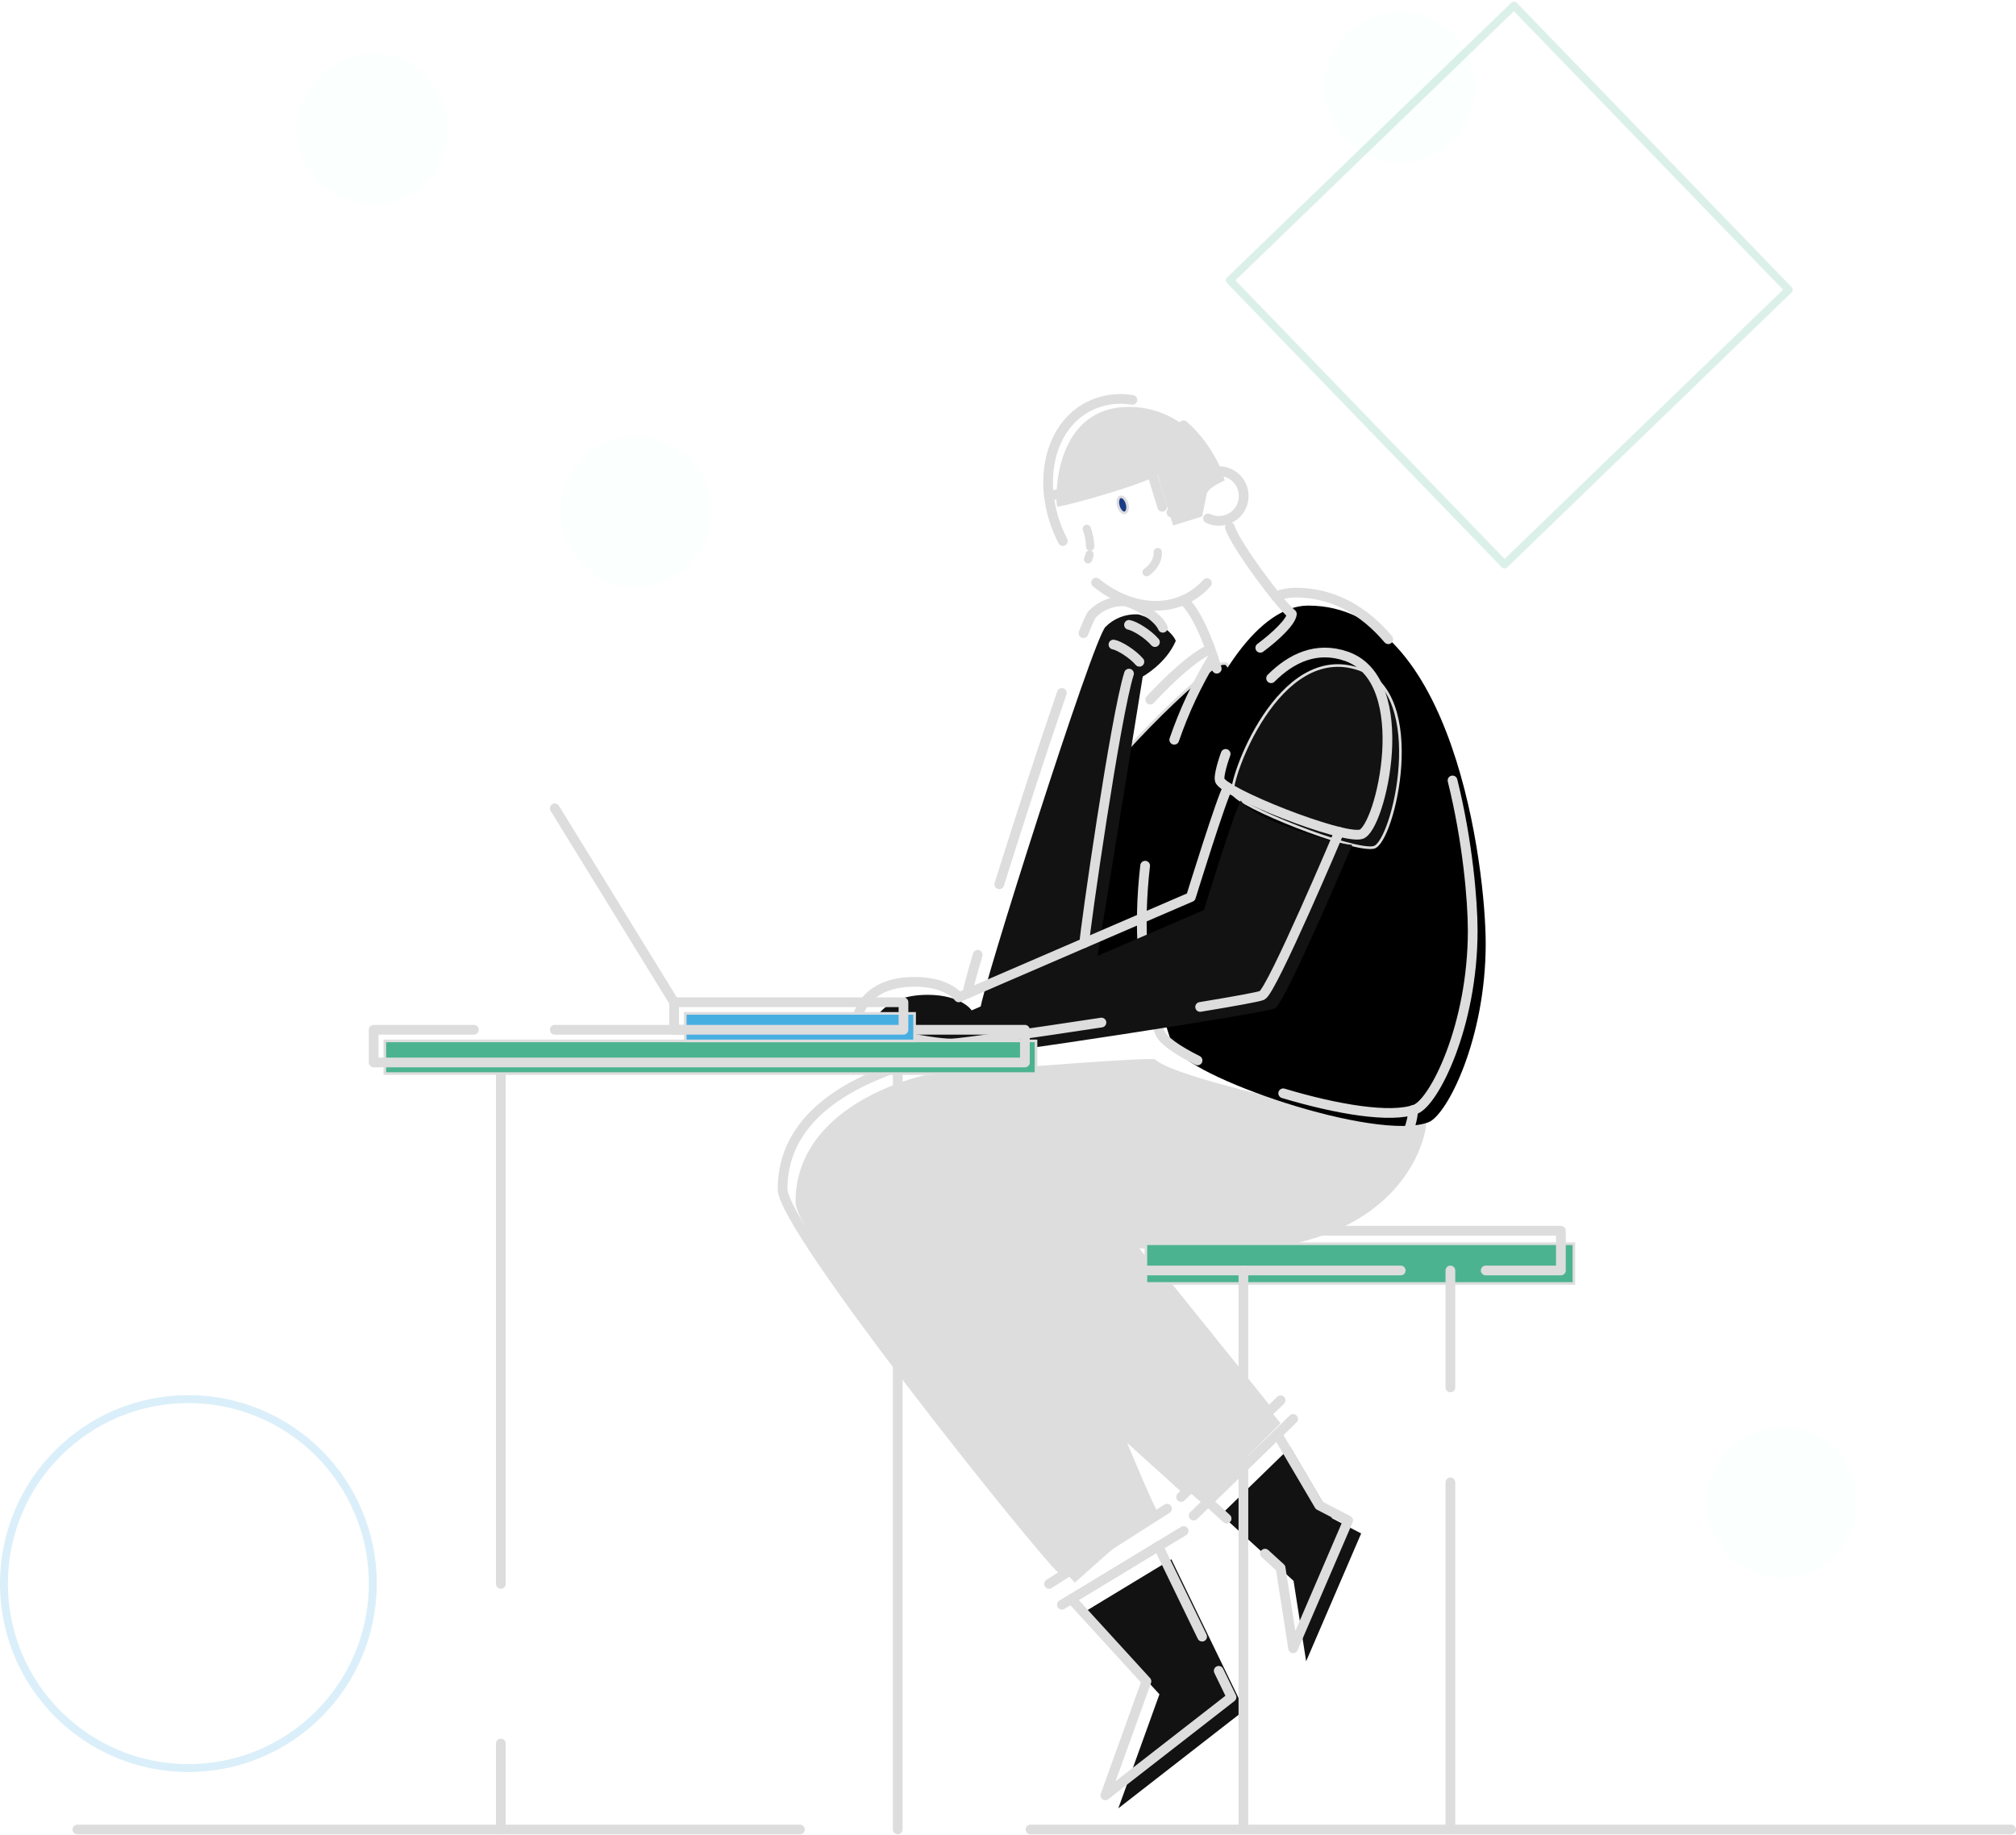
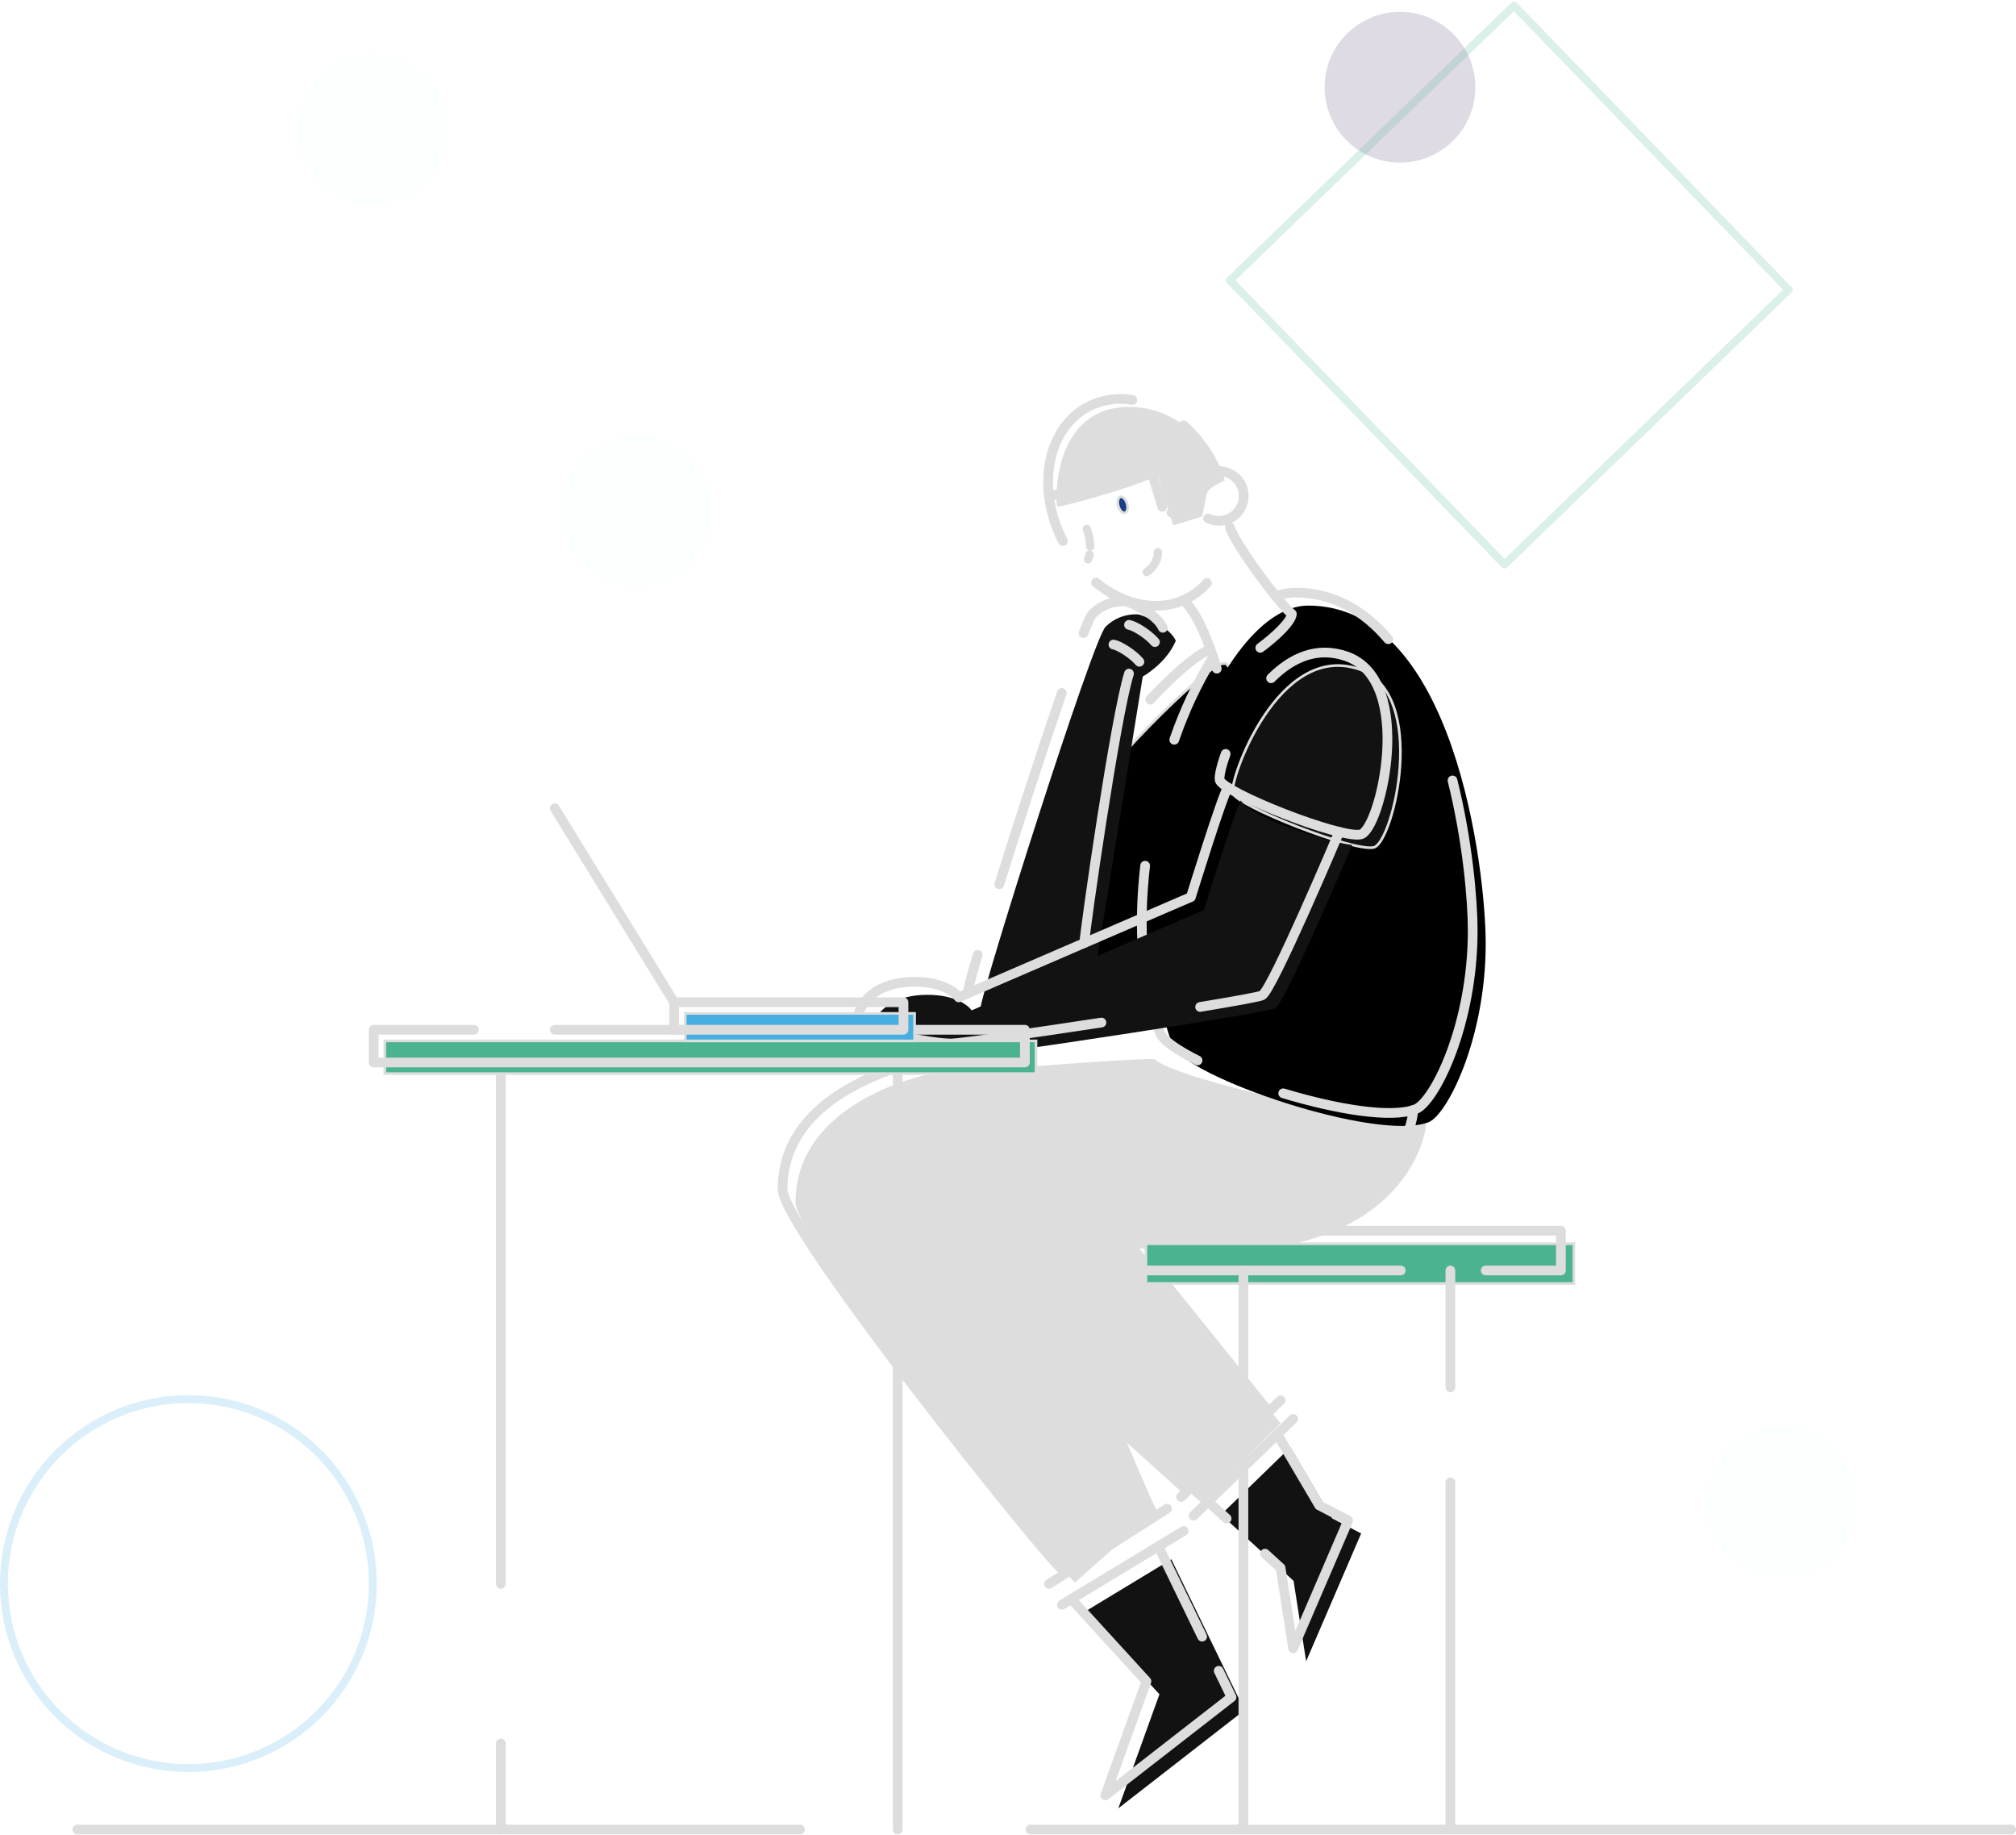
<svg xmlns="http://www.w3.org/2000/svg" width="765.345" height="696.219" viewBox="0 0 765.345 696.219">
  <g transform="translate(-1134.515 -493.171)">
    <g transform="translate(1637.386 497.674)" opacity="0.15">
-       <path d="M795.12,298.931a28.614,28.614,0,1,1-28.614-28.614,28.614,28.614,0,0,1,28.614,28.614" transform="translate(-737.893 -270.317)" fill="#e4fff2" />
+       <path d="M795.12,298.931a28.614,28.614,0,1,1-28.614-28.614,28.614,28.614,0,0,1,28.614,28.614" transform="translate(-737.893 -270.317)" fill="#28104E" />
    </g>
    <g transform="translate(1347.386 658.674)" opacity="0.15">
      <path d="M795.12,298.931a28.614,28.614,0,1,1-28.614-28.614,28.614,28.614,0,0,1,28.614,28.614" transform="translate(-737.893 -270.317)" fill="#e4fff2" />
    </g>
    <g transform="translate(1247.386 513.674)" opacity="0.15">
      <path d="M795.12,298.931a28.614,28.614,0,1,1-28.614-28.614,28.614,28.614,0,0,1,28.614,28.614" transform="translate(-737.893 -270.317)" fill="#e4fff2" />
    </g>
    <g transform="translate(1782.386 1034.674)" opacity="0.15">
      <path d="M795.12,298.931a28.614,28.614,0,1,1-28.614-28.614,28.614,28.614,0,0,1,28.614,28.614" transform="translate(-737.893 -270.317)" fill="#e4fff2" />
    </g>
    <g transform="translate(1136.015 1024.2)" opacity="0.2">
      <path d="M930.706,608.548a70.014,70.014,0,1,1-70.014-70.014,70.015,70.015,0,0,1,70.014,70.014" transform="translate(-790.679 -538.534)" fill="none" stroke="#47aee1" stroke-width="3" />
    </g>
    <g transform="matrix(0.695, 0.719, -0.719, 0.695, 1709.284, 495.292)" opacity="0.2">
      <rect width="150.022" height="150.022" fill="none" stroke="#4cb390" stroke-linecap="round" stroke-linejoin="round" stroke-width="3" />
    </g>
    <g transform="translate(1525.748 1187.545)">
      <path d="M574.744,994.331H947.011" transform="translate(-574.744 -994.331)" fill="none" stroke="#ddd" stroke-linecap="round" stroke-linejoin="round" stroke-width="3.69" />
    </g>
    <g transform="translate(1163.893 1187.545)">
      <path d="M207.233,994.331h274.3" transform="translate(-207.233 -994.331)" fill="none" stroke="#ddd" stroke-linecap="round" stroke-linejoin="round" stroke-width="3.69" />
    </g>
    <g transform="translate(1536.076 648.113)">
      <path d="M641.139,479.809l-1.53,7.353-10.239,3.181s-5.07-15.807-5.767-19.386c-4.97,3.678-33.3,11.631-38.2,12.337-.674-3.81-.677-36.827,26.85-36.827,24.252,0,35.127,24.284,35.765,27.131-1.423.833-6.879,2.855-6.879,6.211" transform="translate(-585.233 -446.467)" fill="#ddd" stroke="#ddd" stroke-width="1" />
    </g>
    <g transform="translate(1531.746 745.036)">
      <path d="M647.874,544.905c-6.157,0-50.815,45.065-52.65,54.5-.8,4.119-14.388,74.423-14.388,74.423l74.509-20.811,4.368-94.805L649.1,544.905Z" transform="translate(-580.836 -544.905)" fill="#121212efe" stroke="#ddd" stroke-width="1" />
    </g>
    <g transform="translate(1506.748 726.332)">
      <path d="M555.448,675.466c-.13-5.193,42.648-140.221,47.467-144.806a16.047,16.047,0,0,1,12.179-4.731c2.126.1,12.345,4.927,14.5,10.02-3.684,8.72-12.551,13.564-12.551,13.564L599.789,656.167Z" transform="translate(-555.448 -525.909)" fill="#121212" />
    </g>
    <g transform="translate(1499.923 954.649)">
      <path d="M607.425,760l61.817,76.523-29.985,30.137L548.515,787.33,569.982,757.8Z" transform="translate(-548.515 -757.795)" fill="#ddd" />
    </g>
    <g transform="translate(1436.537 895.124)">
      <path d="M590.19,896.036c-8.355-7.567-106.051-129.3-106.051-144.365,0-33.581,38.1-45.489,48.506-48.1,14.317-1.3,77.869-6.618,87.866-6.206,7.208,7.809,90.9,25.822,103.028,24.272,0,6.072-9.646,48.549-78.1,48.549-7.175,0-61.133-2.152-62.137-2.152,0,12.628,34.584,94.856,37.885,100.454" transform="translate(-484.139 -697.339)" fill="#ddd" />
    </g>
    <g transform="translate(1572.907 723.018)">
      <path d="M680.881,522.543c55.4,0,67.393,99.946,67.393,128.311,0,36.172-14.674,65.07-21.7,67.774-19.8,7.614-92.479-17.323-97.091-29.128-22.464-57.493,14.519-166.957,51.4-166.957" transform="translate(-622.64 -522.543)" fill="#121212efe" />
    </g>
    <g transform="translate(1583.847 654.6)">
      <path d="M633.751,453.056a50.238,50.238,0,0,1,11.2,14.581q.727,1.409,1.355,2.836" transform="translate(-633.751 -453.056)" fill="none" stroke="#ddd" stroke-linecap="round" stroke-linejoin="round" stroke-width="3.69" />
    </g>
    <g transform="translate(1532.414 644.591)">
      <path d="M587.117,496.819c-10.342-20.106-5.959-42.972,9.79-51.074a26.8,26.8,0,0,1,16.6-2.49" transform="translate(-581.515 -442.891)" fill="none" stroke="#ddd" stroke-linecap="round" stroke-linejoin="round" stroke-width="3.69" />
    </g>
    <g transform="translate(1550.614 714.293)">
      <path d="M642.1,513.846a25.69,25.69,0,0,1-7.46,5.8c-10.749,5.53-24.015,2.752-34.642-5.961" transform="translate(-599.999 -513.682)" fill="none" stroke="#ddd" stroke-linecap="round" stroke-linejoin="round" stroke-width="3.69" />
    </g>
    <g transform="translate(1588.462 671.979)">
      <path d="M638.438,476.66a9.439,9.439,0,1,1,4.664,11.987" transform="translate(-638.438 -470.706)" fill="none" stroke="#ddd" stroke-linecap="round" stroke-linejoin="round" stroke-width="3.69" />
    </g>
    <g transform="translate(1583.827 720.934)">
      <path d="M646.343,546.45c-1.394-4.972-6.383-20.3-12.612-26.023" transform="translate(-633.731 -520.427)" fill="none" stroke="#ddd" stroke-linecap="round" stroke-linejoin="round" stroke-width="3.69" />
    </g>
    <g transform="translate(1601.41 693.227)">
      <path d="M651.589,492.286c1.919,6.455,19.276,29.744,23.551,32.972-.256,2.808-5.781,8.229-11.993,12.845" transform="translate(-651.589 -492.286)" fill="none" stroke="#ddd" stroke-linecap="round" stroke-linejoin="round" stroke-width="3.69" />
    </g>
    <g transform="translate(1579.228 677.933)">
      <path d="M629.06,486.5l7.7-2.393,1.529-7.353" transform="translate(-629.06 -476.753)" fill="none" stroke="#ddd" stroke-linecap="round" stroke-linejoin="round" stroke-width="3.69" />
    </g>
    <g transform="translate(1558.491 669.082)">
      <path d="M608,472.915c5.732-1.914,10.626-3.815,12.433-5.151.506,2.6,3.326,11.673,4.827,16.427" transform="translate(-607.999 -467.764)" fill="none" stroke="#ddd" stroke-linecap="round" stroke-linejoin="round" stroke-width="3.69" />
    </g>
    <g transform="translate(1532.723 678.029)">
      <path d="M581.828,480.24c1.889-.273,7.262-1.622,13.435-3.389" transform="translate(-581.828 -476.851)" fill="none" stroke="#ddd" stroke-linecap="round" stroke-linejoin="round" stroke-width="3.69" />
    </g>
    <g transform="translate(1567.977 821.737)">
      <path d="M638.805,696.715c-7.772-3.878-13.179-7.65-14.332-10.6-6.931-17.736-8.2-40.418-5.566-63.307" transform="translate(-617.634 -622.805)" fill="none" stroke="#ddd" stroke-linecap="round" stroke-linejoin="round" stroke-width="3.69" />
    </g>
    <g transform="translate(1621.663 789.385)">
      <path d="M736.437,589.948c5.769,23.133,7.666,45.735,7.666,57.015,0,36.172-14.673,65.07-21.7,67.774-9.281,3.569-30.18-.014-50.243-6.045" transform="translate(-672.158 -589.948)" fill="none" stroke="#ddd" stroke-linecap="round" stroke-linejoin="round" stroke-width="3.69" />
    </g>
    <g transform="translate(1618.86 718.089)">
      <path d="M669.312,518.947a20.693,20.693,0,0,1,7.357-1.41c14.6,0,26.194,6.945,35.34,17.694" transform="translate(-669.312 -517.537)" fill="none" stroke="#ddd" stroke-linecap="round" stroke-linejoin="round" stroke-width="3.69" />
    </g>
    <g transform="translate(1580.302 742.534)">
      <path d="M630.151,573.777a160.208,160.208,0,0,1,14.77-31.413" transform="translate(-630.151 -542.364)" fill="none" stroke="#ddd" stroke-linecap="round" stroke-linejoin="round" stroke-width="3.69" />
    </g>
    <g transform="translate(1545.845 721.4)">
      <path d="M595.155,532.977c1.636-4.139,2.836-6.751,3.44-7.325a16.048,16.048,0,0,1,12.179-4.732c2.126.1,12.345,4.928,14.505,10.02" transform="translate(-595.155 -520.9)" fill="none" stroke="#ddd" stroke-linecap="round" stroke-linejoin="round" stroke-width="3.69" />
    </g>
    <g transform="translate(1513.874 756.179)">
      <path d="M562.685,628.837c7.261-23.2,16.476-51.566,23.745-72.614" transform="translate(-562.685 -556.223)" fill="none" stroke="#ddd" stroke-linecap="round" stroke-linejoin="round" stroke-width="3.69" />
    </g>
    <g transform="translate(1501.819 855.563)">
      <path d="M550.441,671.85c-.024-.968,1.444-6.424,3.878-14.69" transform="translate(-550.441 -657.16)" fill="none" stroke="#ddd" stroke-linecap="round" stroke-linejoin="round" stroke-width="3.69" />
    </g>
    <g transform="translate(1563.123 730.335)">
      <path d="M612.7,529.975c2.1.332,7.2,3.431,9.855,6.532" transform="translate(-612.703 -529.975)" fill="none" stroke="#ddd" stroke-linecap="round" stroke-linejoin="round" stroke-width="3.69" />
    </g>
    <g transform="translate(1557.22 737.809)">
      <path d="M606.708,537.565c2.1.333,7.2,3.432,9.853,6.532" transform="translate(-606.708 -537.565)" fill="none" stroke="#ddd" stroke-linecap="round" stroke-linejoin="round" stroke-width="3.69" />
    </g>
    <g transform="translate(1546.159 748.837)">
      <path d="M595.474,651.018c.173-4.725,11.857-86.233,16.965-102.252" transform="translate(-595.474 -548.766)" fill="none" stroke="#ddd" stroke-linecap="round" stroke-linejoin="round" stroke-width="3.69" />
    </g>
    <g transform="translate(1571.182 739.464)">
      <path d="M620.888,558.488c7.169-7.67,15.853-15.911,22.819-19.242" transform="translate(-620.888 -539.246)" fill="none" stroke="#ddd" stroke-linecap="round" stroke-linejoin="round" stroke-width="3.69" />
    </g>
    <g transform="translate(1345.127 799.96)">
      <path d="M391.3,600.688,436.609,674.3" transform="translate(-391.3 -600.688)" fill="none" stroke="#ddd" stroke-linecap="round" stroke-linejoin="round" stroke-width="3.69" />
    </g>
    <g transform="translate(1530.768 914.484)">
      <path d="M720.079,717c0,6.072-9.646,48.55-78.1,48.55-7.175,0-61.133-2.153-62.138-2.153,0,12.629,34.584,94.857,37.885,100.454" transform="translate(-579.843 -717.002)" fill="none" stroke="#ddd" stroke-linecap="round" stroke-linejoin="round" stroke-width="3.69" />
    </g>
    <g transform="translate(1431.607 896.419)">
      <path d="M527.637,698.655c-10.045,3.759-48.5,14.522-48.5,48.1,0,15.069,97.7,136.8,106.05,144.367" transform="translate(-479.132 -698.655)" fill="none" stroke="#ddd" stroke-linecap="round" stroke-linejoin="round" stroke-width="3.69" />
    </g>
    <g transform="translate(1532.777 1065.785)">
      <path d="M581.883,899.227l44.773-28.558" transform="translate(-581.883 -870.668)" fill="none" stroke="#ddd" stroke-linecap="round" stroke-linejoin="round" stroke-width="3.69" />
    </g>
    <g transform="translate(1537.656 1074.253)">
      <path d="M586.838,907.252l46.209-27.984" transform="translate(-586.838 -879.268)" fill="none" stroke="#ddd" stroke-linecap="round" stroke-linejoin="round" stroke-width="3.69" />
    </g>
    <g transform="translate(1556.132 1032.64)">
      <path d="M605.6,837.005l28.721,25.945" transform="translate(-605.603 -837.005)" fill="none" stroke="#ddd" stroke-linecap="round" stroke-linejoin="round" stroke-width="3.69" />
    </g>
    <g transform="translate(1572.98 975.374)">
      <path d="M622.715,778.844l42.739,53.076" transform="translate(-622.715 -778.844)" fill="none" stroke="#ddd" stroke-linecap="round" stroke-linejoin="round" stroke-width="3.69" />
    </g>
    <g transform="translate(1582.905 1024.639)">
      <path d="M670.558,828.879l-37.763,36.7" transform="translate(-632.795 -828.879)" fill="none" stroke="#ddd" stroke-linecap="round" stroke-linejoin="round" stroke-width="3.69" />
    </g>
    <g transform="translate(1587.671 1031.719)">
      <path d="M675.4,836.069l-37.764,36.7" transform="translate(-637.635 -836.069)" fill="none" stroke="#ddd" stroke-linecap="round" stroke-linejoin="round" stroke-width="3.69" />
    </g>
    <g transform="translate(1324.649 1154.921)">
      <path d="M370.5,961.2v32.622" transform="translate(-370.502 -961.197)" fill="none" stroke="#ddd" stroke-linecap="round" stroke-linejoin="round" stroke-width="3.69" />
    </g>
    <g transform="translate(1324.648 896.421)">
      <path d="M370.5,698.657v197.92" transform="translate(-370.501 -698.657)" fill="none" stroke="#ddd" stroke-linecap="round" stroke-linejoin="round" stroke-width="3.69" />
    </g>
    <g transform="translate(1475.327 896.419)">
      <path d="M523.535,698.655V989.778" transform="translate(-523.535 -698.655)" fill="none" stroke="#ddd" stroke-linecap="round" stroke-linejoin="round" stroke-width="3.69" />
    </g>
    <g transform="translate(1602.423 745.768)">
      <path d="M700.76,547.079c26.379,9.182,12.946,65.678,5.522,67.583s-52.155-15.8-53.586-20.561,17.247-57.75,48.065-47.022" transform="translate(-652.618 -545.648)" fill="#121212" stroke="#ddd" stroke-width="1" />
    </g>
    <g transform="translate(1597.493 740.834)">
      <path d="M667.187,550.4c7.637-7.653,17.289-12.261,28.565-8.335,26.379,9.182,12.946,65.678,5.522,67.583s-52.155-15.8-53.587-20.561c-.338-1.124.446-4.939,2.247-9.97" transform="translate(-647.61 -540.638)" fill="none" stroke="#ddd" stroke-linecap="round" stroke-linejoin="round" stroke-width="3.69" />
    </g>
    <g transform="translate(1464.761 796.988)">
      <path d="M653.626,597.669c-2.149,3.151-14.033,41.588-14.033,41.588s-83.955,36.171-88.143,38.075c-1.523-2.094-6.544-5.9-16.753-5.9-18.66,0-21.893,12.374-21.893,15.039s28.366,8.567,35.981,8.377,114.035-16.372,117.842-18.275S695.9,614.522,695.9,614.522c-6.878-.366-38.67-10.2-42.27-16.853" transform="translate(-512.804 -597.669)" fill="#121212" />
    </g>
    <g transform="translate(1459.831 792.056)">
      <path d="M600.622,681.878c-26.861,4.1-53.2,7.867-56.844,7.959-7.615.19-35.981-5.712-35.981-8.377s3.232-15.039,21.893-15.039c10.209,0,15.23,3.807,16.753,5.9,4.188-1.9,88.143-38.076,88.143-38.076s11.883-38.437,14.033-41.587" transform="translate(-507.797 -592.66)" fill="none" stroke="#ddd" stroke-linecap="round" stroke-linejoin="round" stroke-width="3.69" />
    </g>
    <g transform="translate(1590.131 808.909)">
      <path d="M692.922,609.777s-25.462,60.146-29.27,62.049c-1.083.541-10.466,2.238-23.518,4.393" transform="translate(-640.134 -609.777)" fill="none" stroke="#ddd" stroke-linecap="round" stroke-linejoin="round" stroke-width="3.69" />
    </g>
    <g transform="translate(1569.533 965.227)">
      <rect width="162.49" height="15.078" fill="#4cb390" stroke="#ddd" stroke-width="1" />
    </g>
    <g transform="translate(1564.599 960.295)">
      <path d="M715.894,778.607H614.2V763.529h162.49v15.078H748.141" transform="translate(-614.203 -763.529)" fill="none" stroke="#ddd" stroke-linecap="round" stroke-linejoin="round" stroke-width="3.69" />
    </g>
    <g transform="translate(1280.6 888.237)">
      <rect width="247.225" height="12.411" transform="translate(0)" fill="#4cb390" stroke="#ddd" stroke-width="1" />
    </g>
    <g transform="translate(1276.377 884.01)">
      <path d="M390.225,686.052H568.7v12.411H321.475V686.052h38.051" transform="translate(-321.475 -686.052)" fill="none" stroke="#ddd" stroke-linecap="round" stroke-linejoin="round" stroke-width="3.69" />
    </g>
    <g transform="translate(1394.66 877.797)">
      <rect width="87.07" height="10.44" fill="#47aee1" stroke="#ddd" stroke-width="1" />
    </g>
    <g transform="translate(1390.436 873.571)">
      <rect width="87.07" height="10.44" transform="translate(0)" fill="none" stroke="#ddd" stroke-linecap="round" stroke-linejoin="round" stroke-width="3.69" />
    </g>
    <g transform="translate(1546.148 1084.994)">
      <path d="M595.463,910.191l28.528,31.222L608.381,984.7l47.9-37.252-27.765-57.268" transform="translate(-595.463 -890.177)" fill="#121212" />
    </g>
    <g transform="translate(1574.266 1080.064)">
      <path d="M640.643,919.456,624.021,885.17" transform="translate(-624.021 -885.17)" fill="none" stroke="#ddd" stroke-linecap="round" stroke-linejoin="round" stroke-width="3.69" />
    </g>
    <g transform="translate(1541.217 1100.078)">
      <path d="M590.455,905.5l28.528,31.222L603.373,980l47.9-37.253-4.852-10.007" transform="translate(-590.455 -905.497)" fill="none" stroke="#ddd" stroke-linecap="round" stroke-linejoin="round" stroke-width="3.69" />
    </g>
    <g transform="translate(1598.067 1042.468)">
      <path d="M674.506,846.986l15.9,27,10.982,5.716-20.891,48.52-4.77-30.523-27.531-25.137" transform="translate(-648.193 -846.986)" fill="#121212" />
    </g>
    <g transform="translate(1593.135 1063.106)">
      <path d="M650.228,874.378l-7.043-6.43" transform="translate(-643.185 -867.947)" fill="none" stroke="#ddd" stroke-linecap="round" stroke-linejoin="round" stroke-width="3.69" />
    </g>
    <g transform="translate(1614.759 1037.538)">
      <path d="M669.836,841.979l15.9,27,10.981,5.715-20.891,48.521-4.769-30.523-5.909-5.4" transform="translate(-665.146 -841.979)" fill="none" stroke="#ddd" stroke-linecap="round" stroke-linejoin="round" stroke-width="3.69" />
    </g>
    <g transform="translate(1606.556 975.374)">
      <path d="M656.815,778.844V989.583" transform="translate(-656.815 -778.844)" fill="none" stroke="#ddd" stroke-linecap="round" stroke-linejoin="round" stroke-width="3.69" />
    </g>
    <g transform="translate(1685.139 1055.8)">
      <path d="M736.627,860.527V990.839" transform="translate(-736.627 -860.527)" fill="none" stroke="#ddd" stroke-linecap="round" stroke-linejoin="round" stroke-width="3.69" />
    </g>
    <g transform="translate(1685.139 975.372)">
      <path d="M736.627,778.842v44.386" transform="translate(-736.627 -778.842)" fill="none" stroke="#ddd" stroke-linecap="round" stroke-linejoin="round" stroke-width="3.69" />
    </g>
    <g transform="translate(1558.87 681.722)">
      <path d="M608.6,484.13c.478,1.669,1.6,2.811,2.508,2.551s1.256-1.822.779-3.49-1.6-2.811-2.508-2.552-1.255,1.824-.779,3.491" transform="translate(-608.383 -480.602)" fill="#1b3c87" stroke="#ddd" stroke-width="1" />
    </g>
    <g transform="translate(1547.579 703.652)">
      <path d="M597.493,502.874a8.022,8.022,0,0,1-.577,1.8" transform="translate(-596.916 -502.874)" fill="none" stroke="#ddd" stroke-linecap="round" stroke-linejoin="round" stroke-width="3.14" />
    </g>
    <g transform="translate(1547.104 693.893)">
      <path d="M596.434,492.963a21.721,21.721,0,0,1,1.284,6.762" transform="translate(-596.434 -492.963)" fill="none" stroke="#ddd" stroke-linecap="round" stroke-linejoin="round" stroke-width="3.14" />
    </g>
    <g transform="translate(1569.807 702.703)">
      <path d="M623.732,501.911c.289,2.21-1.255,5.634-4.24,7.634" transform="translate(-619.492 -501.911)" fill="none" stroke="#ddd" stroke-linecap="round" stroke-linejoin="round" stroke-width="3.14" />
    </g>
  </g>
</svg>
